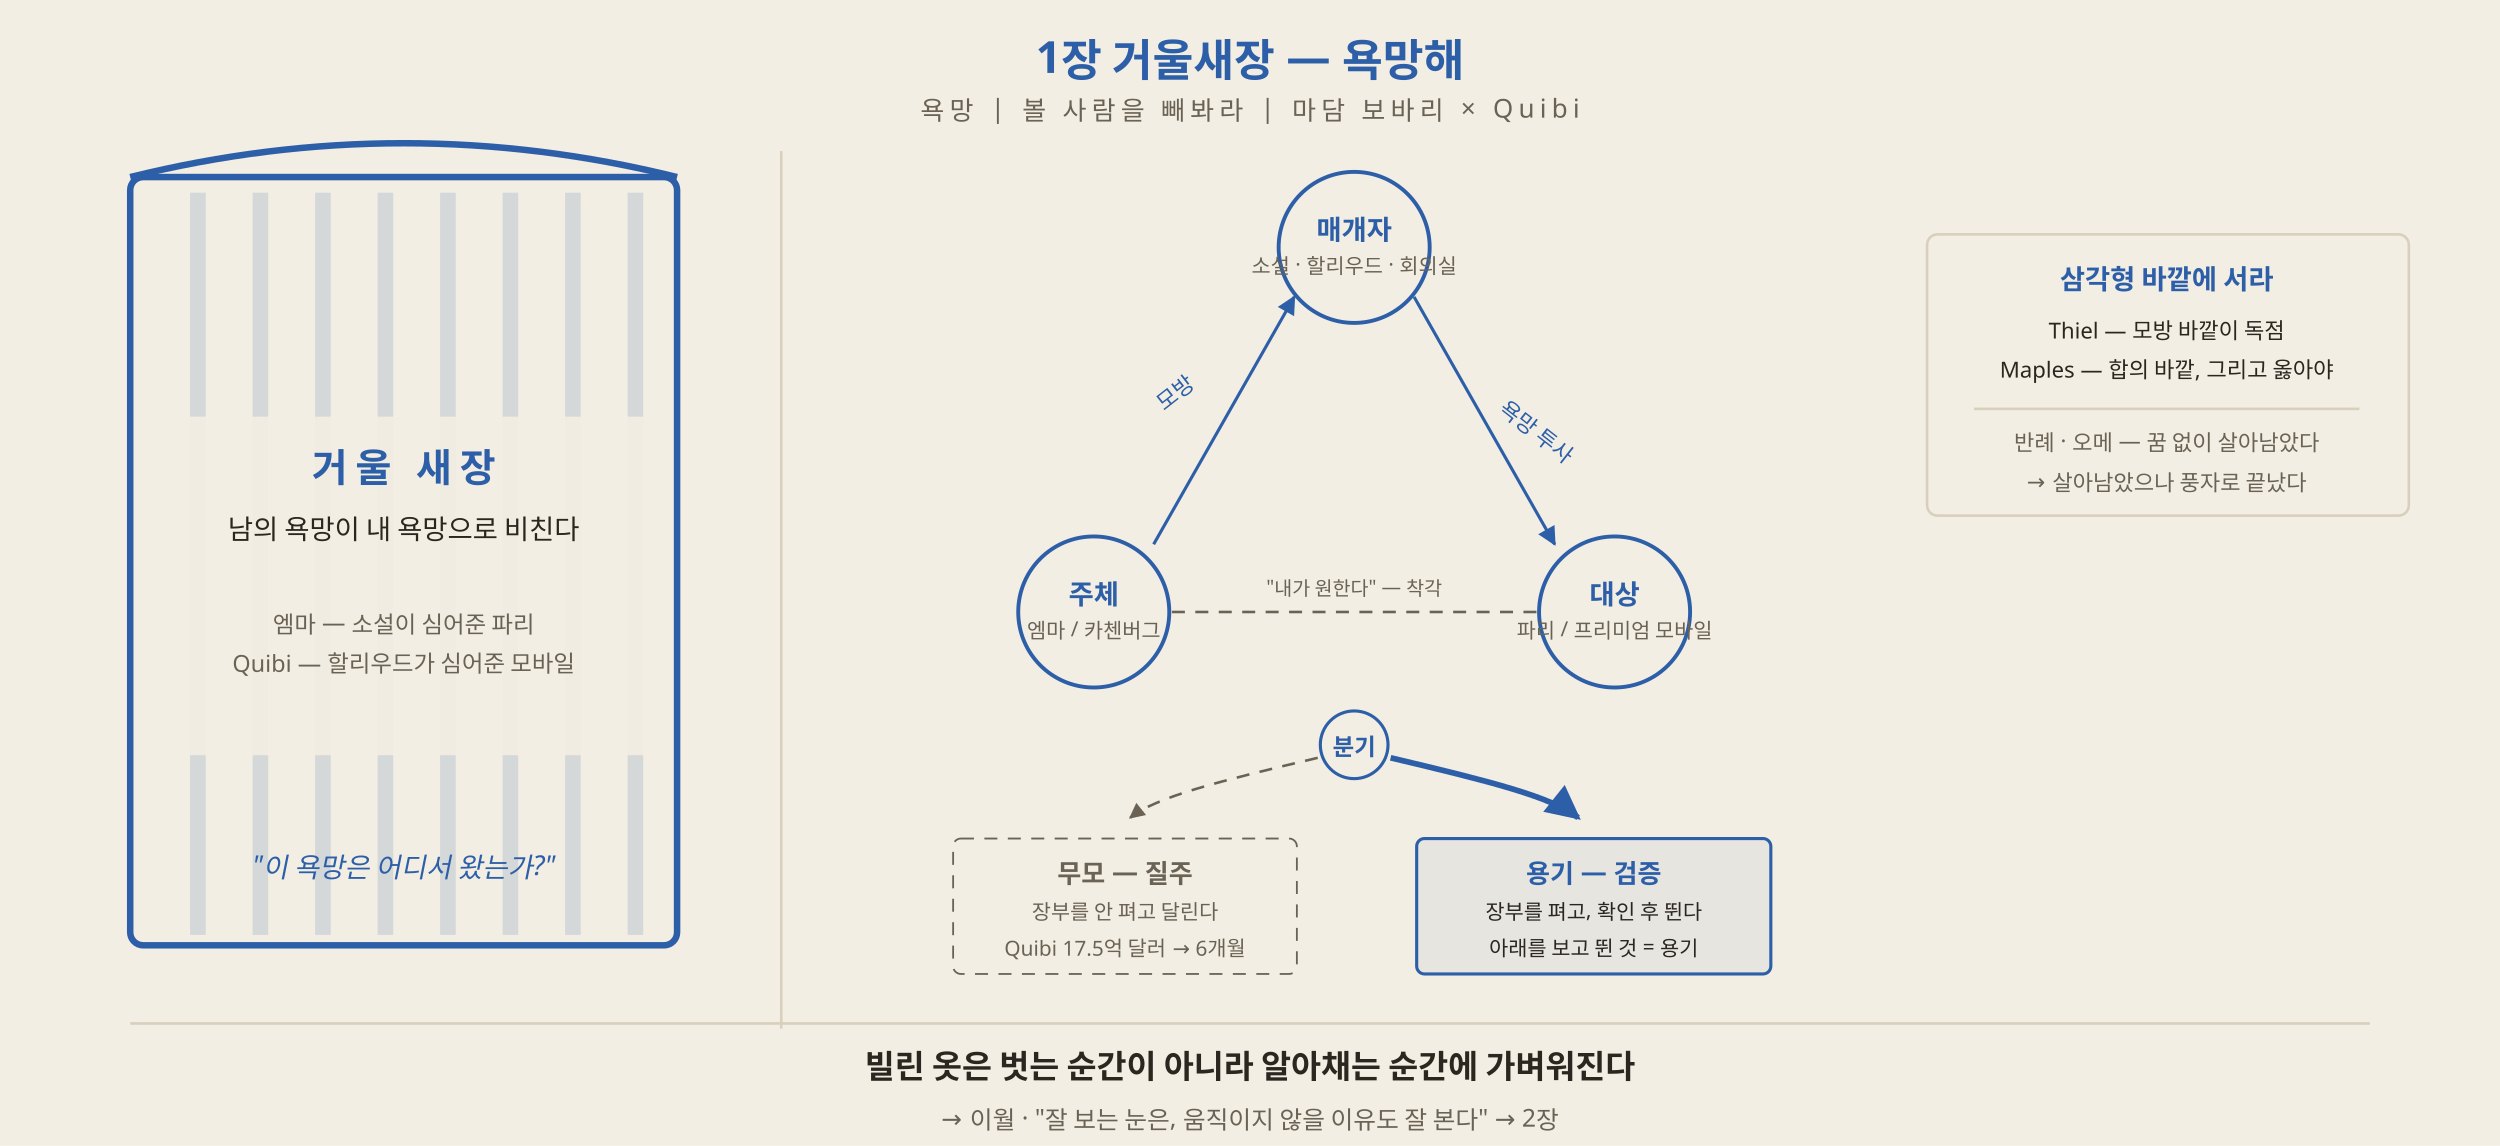
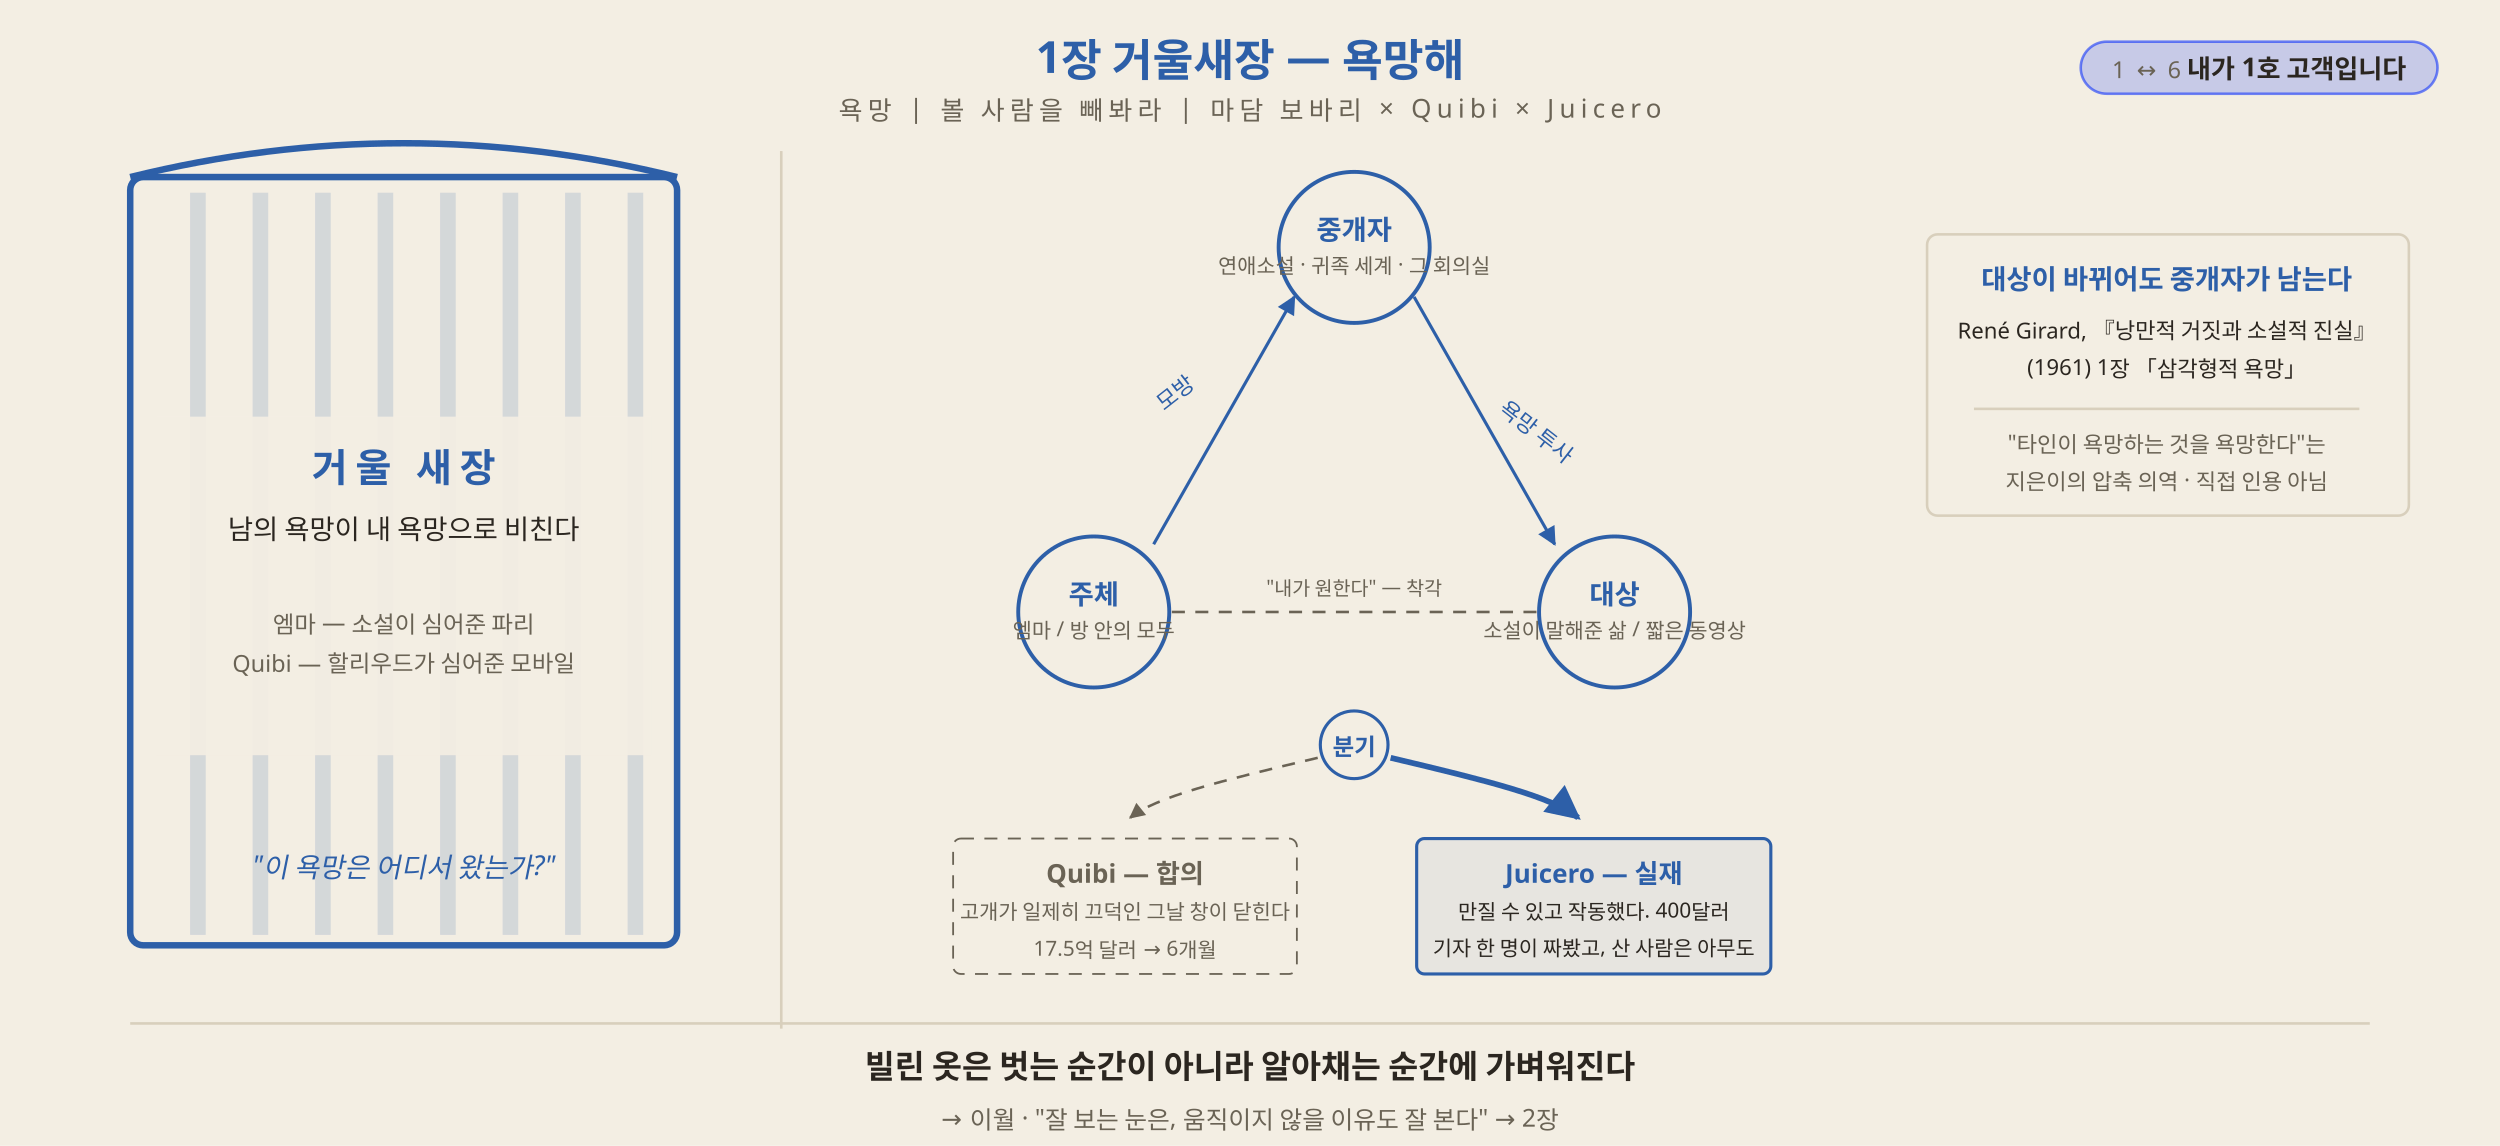
<svg xmlns="http://www.w3.org/2000/svg" viewBox="0 0 960 440" width="960" height="440">
  <style>
    text { font-family: 'Noto Sans KR', 'Apple SD Gothic Neo', sans-serif; }
    .t  { fill: #2D5FA8; }
    .ink{ fill: #2b2620; }
    .gy { fill: #6a6355; }
+     .h  { fill: #8A6A12; }
  </style>
  <rect width="960" height="440" fill="#F3EEE3" />
  <text x="480" y="28" text-anchor="middle" font-size="17" font-weight="700" class="t">1장 거울새장 — 욕망해</text>
-   <text x="480" y="46" text-anchor="middle" font-size="10" class="gy" letter-spacing="2">욕망 | 볼 사람을 빼봐라 | 마담 보바리 × Quibi</text>
+   <text x="480" y="46" text-anchor="middle" font-size="10" class="gy" letter-spacing="2">욕망 | 볼 사람을 빼봐라 | 마담 보바리 × Quibi × Juicero</text>
+   <g>
+     <rect x="799" y="16" width="137" height="20" rx="10" fill="#0026FB" opacity="0.18" />
+     <rect x="799" y="16" width="137" height="20" rx="10" fill="none" stroke="#0026FB" stroke-width="1" opacity="0.55" />
+     <text x="811" y="30" font-size="9" class="gy" letter-spacing="1">1 ↔ 6</text>
+     <text x="924" y="30" text-anchor="end" font-size="10" font-weight="700" class="ink">내가 1호 고객입니다</text>
+   </g>
  <rect x="50" y="68" width="210" height="295" rx="5" fill="none" stroke="#2D5FA8" stroke-width="2.5" />
  <path d="M 50,68 Q 155,42 260,68" fill="none" stroke="#2D5FA8" stroke-width="2.5" />
  <g stroke="#2D5FA8" stroke-width="6" opacity="0.16">
    <line x1="76" y1="74" x2="76" y2="359" />
    <line x1="100" y1="74" x2="100" y2="359" />
    <line x1="124" y1="74" x2="124" y2="359" />
    <line x1="148" y1="74" x2="148" y2="359" />
    <line x1="172" y1="74" x2="172" y2="359" />
    <line x1="196" y1="74" x2="196" y2="359" />
    <line x1="220" y1="74" x2="220" y2="359" />
    <line x1="244" y1="74" x2="244" y2="359" />
  </g>
  <rect x="60" y="160" width="190" height="130" fill="#F3EEE3" opacity="0.92" />
  <text x="155" y="185" text-anchor="middle" font-size="15" font-weight="700" class="t" letter-spacing="3">거울 새장</text>
  <text x="155" y="207" text-anchor="middle" font-size="10.5" class="ink">남의 욕망이 내 욕망으로 비친다</text>
  <text x="155" y="243" text-anchor="middle" font-size="9" class="gy">엠마 — 소설이 심어준 파리</text>
  <text x="155" y="258" text-anchor="middle" font-size="9" class="gy">Quibi — 할리우드가 심어준 모바일</text>
  <text x="155" y="336" text-anchor="middle" font-size="10.5" class="t" font-style="italic">"이 욕망은 어디서 왔는가?"</text>
  <line x1="300" y1="58" x2="300" y2="395" stroke="#d8cfbc" stroke-width="1" />
  <defs>
    <marker id="ar" viewBox="0 0 10 10" refX="9" refY="5" markerWidth="6" markerHeight="6" orient="auto-start-reverse">
      <path d="M 0 0 L 10 5 L 0 10 z" fill="#2D5FA8" />
    </marker>
    <marker id="arg" viewBox="0 0 10 10" refX="9" refY="5" markerWidth="6" markerHeight="6" orient="auto-start-reverse">
      <path d="M 0 0 L 10 5 L 0 10 z" fill="#6a6355" />
    </marker>
  </defs>
  <circle cx="520" cy="95" r="29" fill="none" stroke="#2D5FA8" stroke-width="1.5" />
-   <text x="520" y="92" text-anchor="middle" font-size="10.5" font-weight="700" class="t">매개자</text>
-   <text x="520" y="105" text-anchor="middle" font-size="8" class="gy">소설 · 할리우드 · 회의실</text>
+   <text x="520" y="92" text-anchor="middle" font-size="10.5" font-weight="700" class="t">중개자</text>
+   <text x="520" y="105" text-anchor="middle" font-size="8" class="gy">연애소설 · 귀족 세계 · 그 회의실</text>
  <circle cx="420" cy="235" r="29" fill="none" stroke="#2D5FA8" stroke-width="1.5" />
  <text x="420" y="232" text-anchor="middle" font-size="10.5" font-weight="700" class="t">주체</text>
-   <text x="420" y="245" text-anchor="middle" font-size="8" class="gy">엠마 / 카첸버그</text>
+   <text x="420" y="245" text-anchor="middle" font-size="8" class="gy">엠마 / 방 안의 모두</text>
  <circle cx="620" cy="235" r="29" fill="none" stroke="#2D5FA8" stroke-width="1.5" />
  <text x="620" y="232" text-anchor="middle" font-size="10.5" font-weight="700" class="t">대상</text>
-   <text x="620" y="245" text-anchor="middle" font-size="8" class="gy">파리 / 프리미엄 모바일</text>
+   <text x="620" y="245" text-anchor="middle" font-size="8" class="gy">소설이 말해준 삶 / 짧은 동영상</text>
  <line x1="497" y1="114" x2="443" y2="209" stroke="#2D5FA8" stroke-width="1.2" marker-start="url(#ar)" />
  <line x1="543" y1="114" x2="597" y2="209" stroke="#2D5FA8" stroke-width="1.2" marker-end="url(#ar)" />
  <line x1="450" y1="235" x2="590" y2="235" stroke="#6a6355" stroke-width="1" stroke-dasharray="5,4" />
  <text x="447" y="158" font-size="8.5" class="t" transform="rotate(-38,447,158)">모방</text>
  <text x="575" y="158" font-size="8.5" class="t" transform="rotate(38,575,158)">욕망 투사</text>
  <text x="520" y="228" text-anchor="middle" font-size="7.5" class="gy">"내가 원한다" — 착각</text>
  <circle cx="520" cy="286" r="13" fill="none" stroke="#2D5FA8" stroke-width="1.2" />
  <text x="520" y="290" text-anchor="middle" font-size="9" font-weight="700" class="t">분기</text>
  <path d="M 506 291 C 468 300, 444 306, 434 314" fill="none" stroke="#6a6355" stroke-width="1" stroke-dasharray="5,4" marker-end="url(#arg)" />
  <rect x="366" y="322" width="132" height="52" rx="3" fill="none" stroke="#6a6355" stroke-width="0.7" stroke-dasharray="5,4" />
-   <text x="432" y="339" text-anchor="middle" font-size="10" font-weight="700" class="gy">무모 — 질주</text>
-   <text x="432" y="353" text-anchor="middle" font-size="8" class="gy">장부를 안 펴고 달린다</text>
-   <text x="432" y="367" text-anchor="middle" font-size="8" class="gy">Quibi 17.5억 달러 → 6개월</text>
+   <text x="432" y="339" text-anchor="middle" font-size="10" font-weight="700" class="gy">Quibi — 합의</text>
+   <text x="432" y="353" text-anchor="middle" font-size="8" class="gy">고개가 일제히 끄덕인 그날 창이 닫힌다</text>
+   <text x="432" y="367" text-anchor="middle" font-size="8" class="gy">17.5억 달러 → 6개월</text>
  <path d="M 534 291 C 572 300, 596 306, 606 314" fill="none" stroke="#2D5FA8" stroke-width="2.2" marker-end="url(#ar)" />
  <rect x="544" y="322" width="136" height="52" rx="3" fill="#2D5FA8" fill-opacity="0.06" stroke="#2D5FA8" stroke-width="1.2" />
-   <text x="612" y="339" text-anchor="middle" font-size="10" font-weight="700" class="t">용기 — 검증</text>
-   <text x="612" y="353" text-anchor="middle" font-size="8" class="ink">장부를 펴고, 확인 후 뛴다</text>
-   <text x="612" y="367" text-anchor="middle" font-size="8" class="ink">아래를 보고 뛴 것 = 용기</text>
+   <text x="612" y="339" text-anchor="middle" font-size="10" font-weight="700" class="t">Juicero — 실재</text>
+   <text x="612" y="353" text-anchor="middle" font-size="8" class="ink">만질 수 있고 작동했다. 400달러</text>
+   <text x="612" y="367" text-anchor="middle" font-size="8" class="ink">기자 한 명이 짜봤고, 산 사람은 아무도</text>
  <rect x="740" y="90" width="185" height="108" rx="4" fill="none" stroke="#d8cfbc" stroke-width="1" />
-   <text x="832" y="111" text-anchor="middle" font-size="10.5" font-weight="700" class="t">삼각형 바깥에 서라</text>
-   <text x="832" y="130" text-anchor="middle" font-size="8.5" class="ink">Thiel — 모방 바깥이 독점</text>
-   <text x="832" y="145" text-anchor="middle" font-size="8.5" class="ink">Maples — 합의 바깥, 그리고 옳아야</text>
+   <text x="832" y="111" text-anchor="middle" font-size="10.5" font-weight="700" class="t">대상이 바뀌어도 중개자가 남는다</text>
+   <text x="832" y="130" text-anchor="middle" font-size="8.5" class="ink">René Girard, 『낭만적 거짓과 소설적 진실』</text>
+   <text x="832" y="144" text-anchor="middle" font-size="8.5" class="ink">(1961) 1장 「삼각형적 욕망」</text>
  <line x1="758" y1="157" x2="906" y2="157" stroke="#d8cfbc" stroke-width="1" />
-   <text x="832" y="173" text-anchor="middle" font-size="8.5" class="gy">반례 · 오메 — 꿈 없이 살아남았다</text>
-   <text x="832" y="188" text-anchor="middle" font-size="8.5" class="gy">→ 살아남았으나 풍자로 끝났다</text>
+   <text x="832" y="173" text-anchor="middle" font-size="8.5" class="gy">"타인이 욕망하는 것을 욕망한다"는</text>
+   <text x="832" y="188" text-anchor="middle" font-size="8.5" class="gy">지은이의 압축 의역 · 직접 인용 아님</text>
  <line x1="50" y1="393" x2="910" y2="393" stroke="#d8cfbc" stroke-width="1" />
  <text x="480" y="414" text-anchor="middle" font-size="12.5" font-weight="700" class="ink">빌린 옷은 벗는 순간이 아니라 알아채는 순간에 가벼워진다</text>
  <text x="480" y="433" text-anchor="middle" font-size="9.5" class="gy">→ 이월 · "잘 보는 눈은, 움직이지 않을 이유도 잘 본다" → 2장</text>
</svg>
